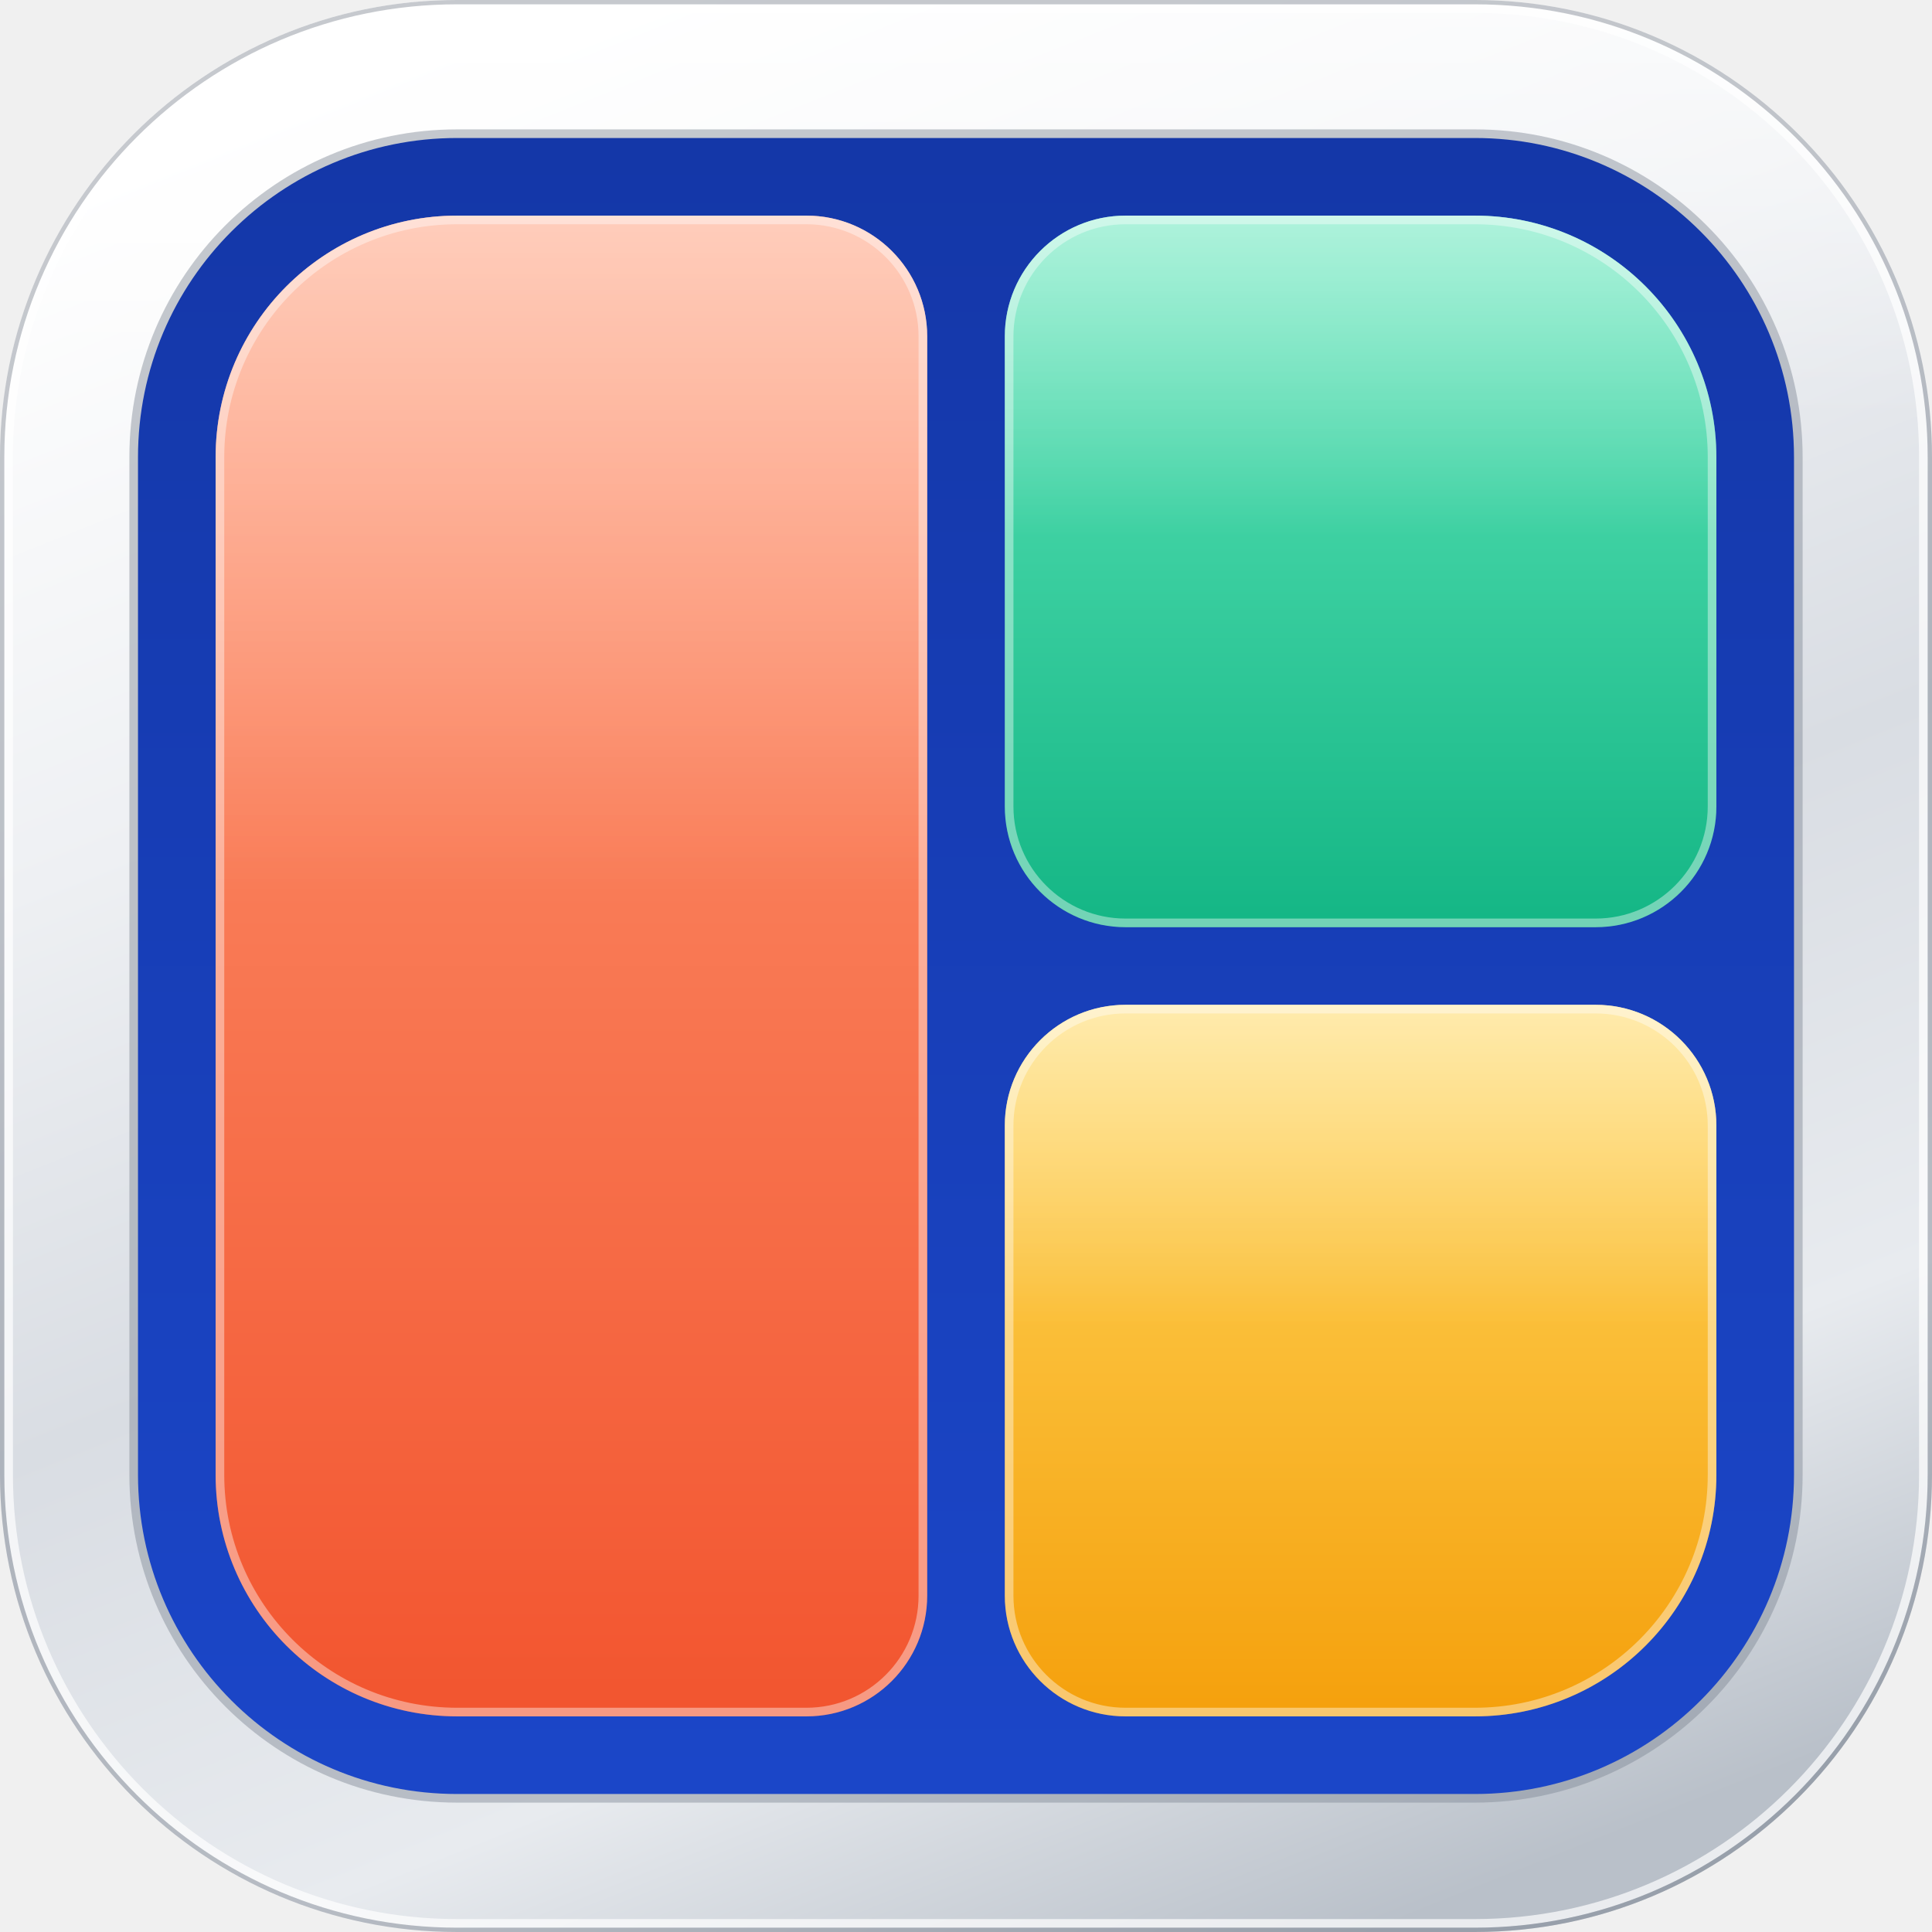
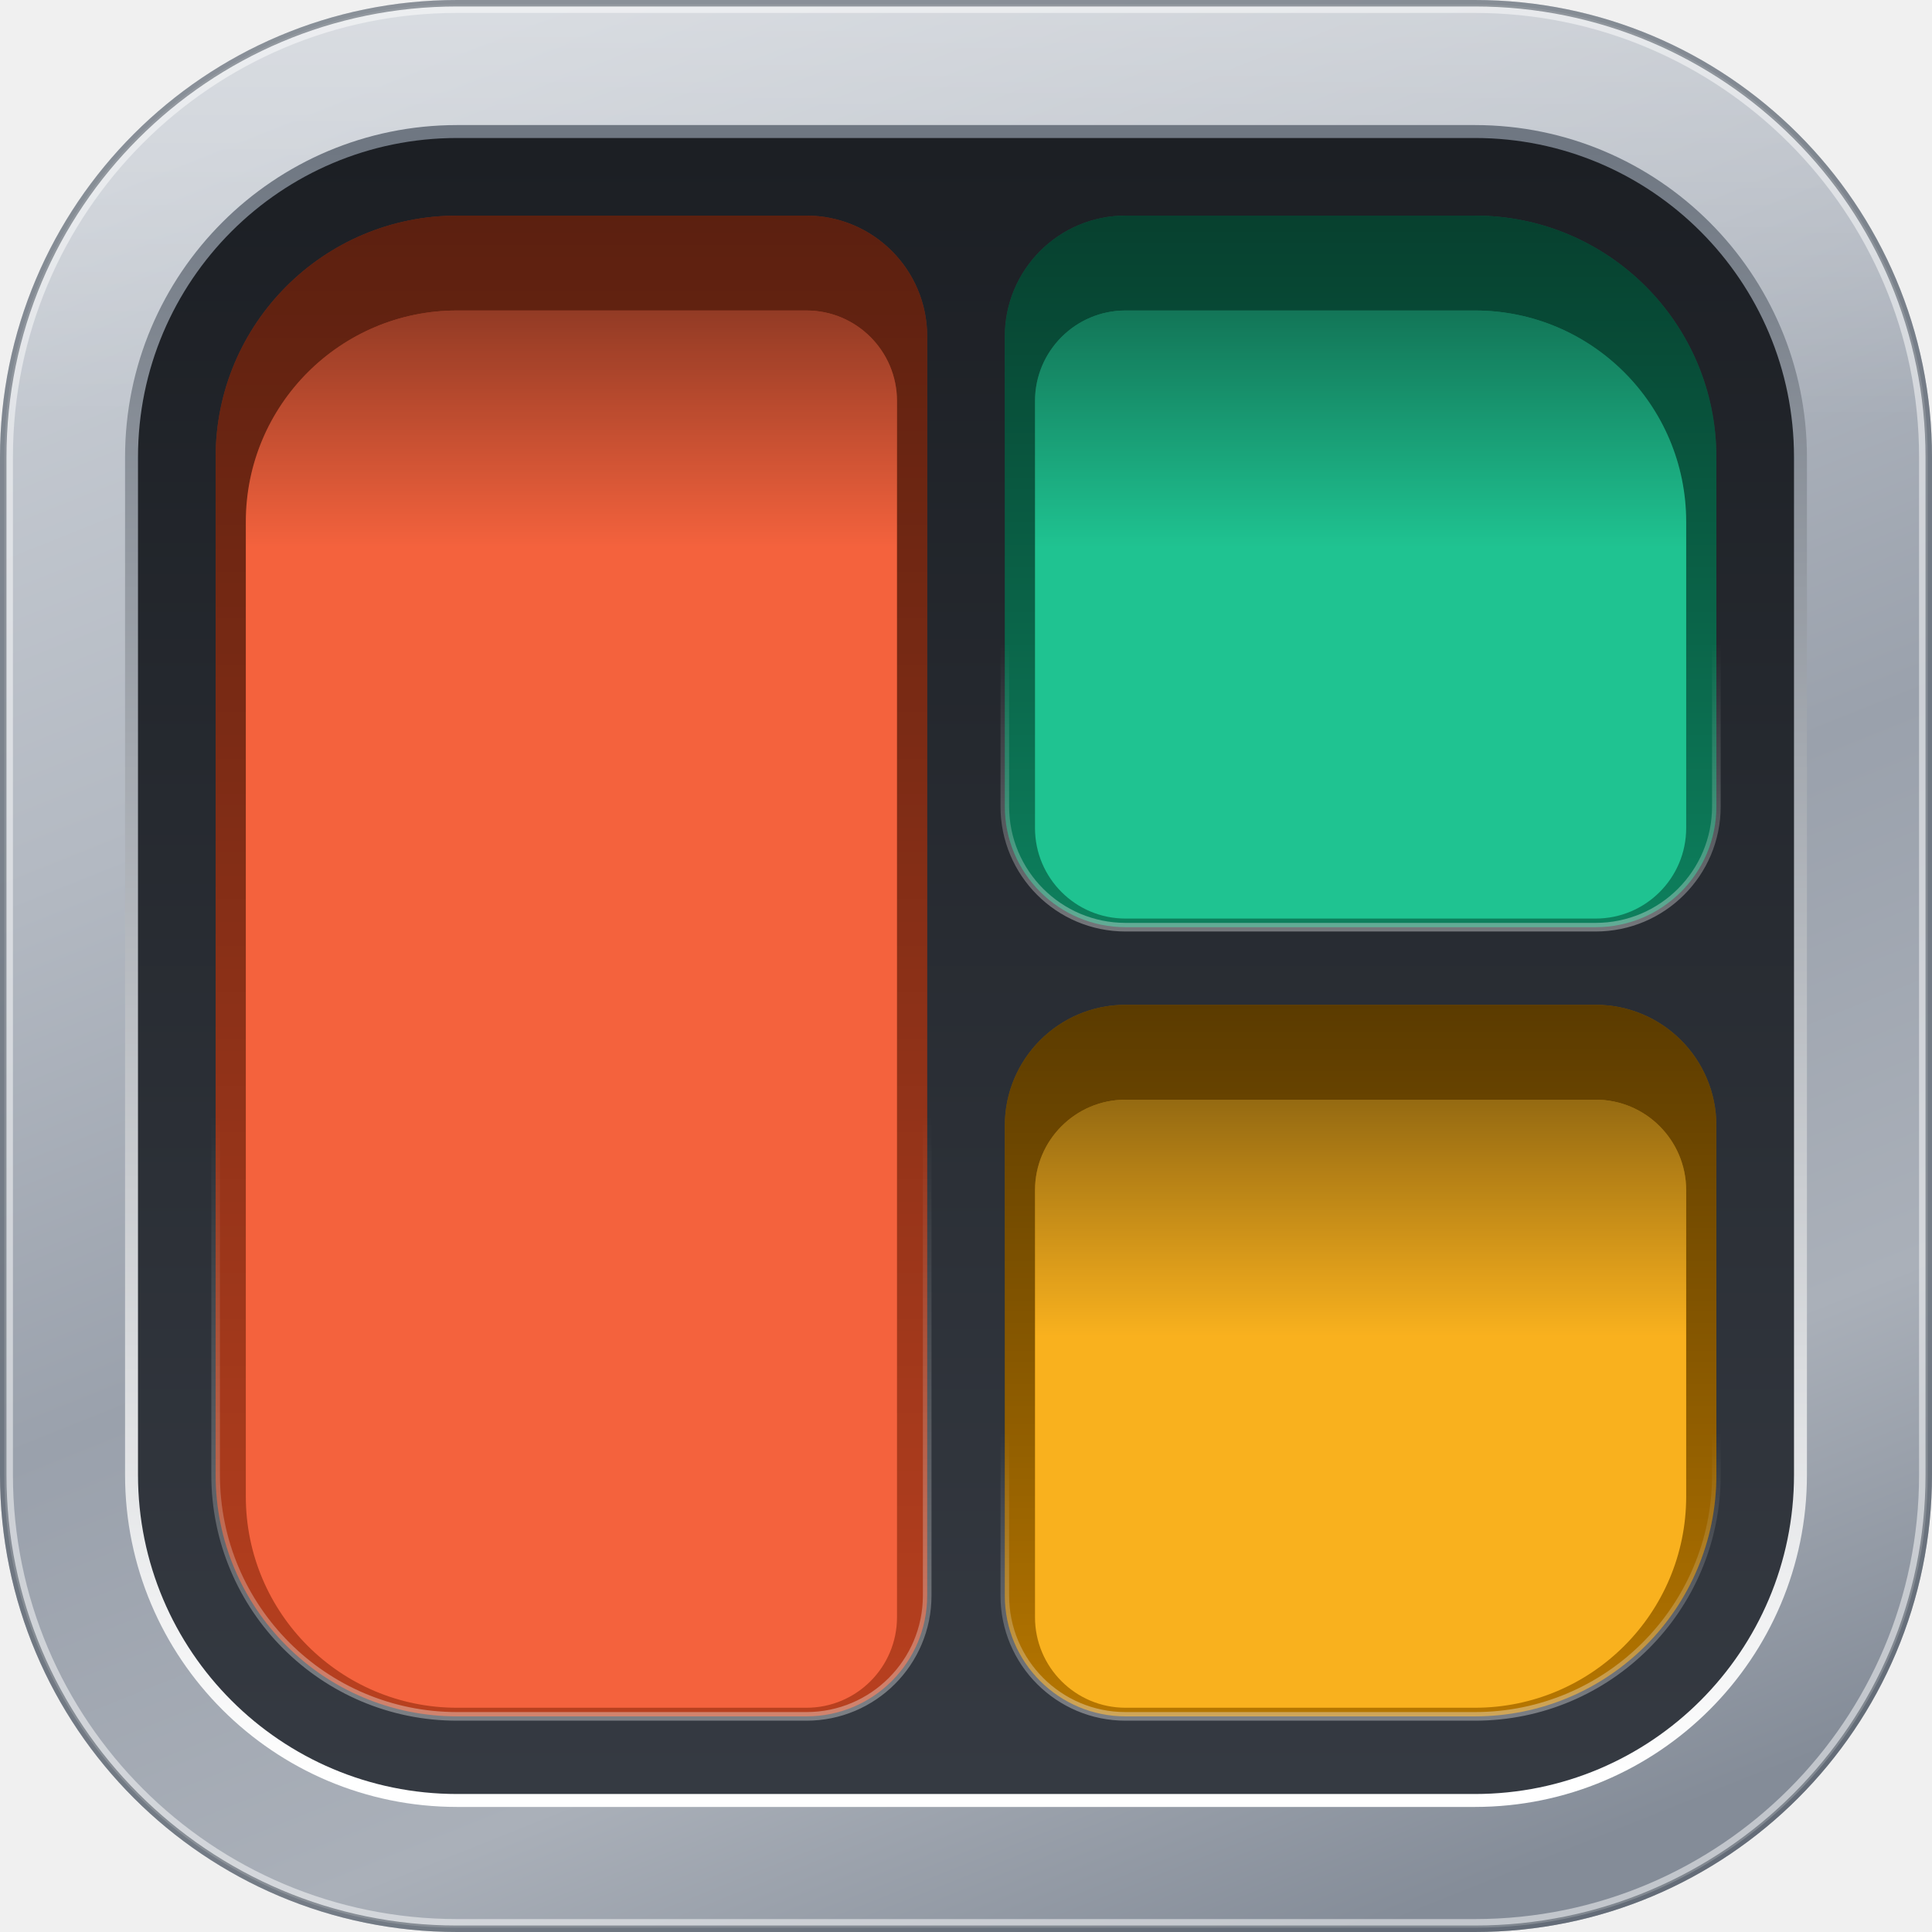
<svg xmlns="http://www.w3.org/2000/svg" viewBox="64 64 896 896" role="img" aria-label="LunchboxWM">
  <defs>
    <linearGradient id="lb-box" x1="0.3" y1="0" x2="0.7" y2="1">
-       <stop offset="0" stop-color="#ffffff" />
-       <stop offset="0.3" stop-color="#eef0f3" />
-       <stop offset="0.55" stop-color="#d9dde3" />
-       <stop offset="0.8" stop-color="#e8ebef" />
-       <stop offset="1" stop-color="#b9c0c9" />
+       <stop offset="0" stop-color="#c9ced5" />
+       <stop offset="0.3" stop-color="#b3b9c2" />
+       <stop offset="0.55" stop-color="#9aa1ac" />
+       <stop offset="0.8" stop-color="#aab0b9" />
+       <stop offset="1" stop-color="#848c98" />
    </linearGradient>
    <linearGradient id="lb-sheen" x1="0" y1="0" x2="0" y2="1">
-       <stop offset="0" stop-color="#ffffff" stop-opacity="0.6" />
+       <stop offset="0" stop-color="#ffffff" stop-opacity="0.3" />
      <stop offset="0.22" stop-color="#ffffff" stop-opacity="0" />
    </linearGradient>
-     <linearGradient id="lb-well" x1="0" y1="0" x2="0" y2="1">
-       <stop offset="0" stop-color="#1437a8" />
-       <stop offset="1" stop-color="#1b46c8" />
+     <linearGradient id="lb-lip" x1="0" y1="0" x2="0" y2="1">
+       <stop offset="0" stop-color="#6f7782" />
+       <stop offset="1" stop-color="#ffffff" />
    </linearGradient>
-     <linearGradient id="lb-coral" x1="0" y1="0" x2="0" y2="1">
-       <stop offset="0" stop-color="#ff9a76" />
-       <stop offset="1" stop-color="#f2552f" />
+     <linearGradient id="lb-tray" x1="0" y1="0" x2="0" y2="1">
+       <stop offset="0" stop-color="#1c1f24" />
+       <stop offset="1" stop-color="#353a42" />
    </linearGradient>
-     <linearGradient id="lb-mint" x1="0" y1="0" x2="0" y2="1">
-       <stop offset="0" stop-color="#5fe6b9" />
-       <stop offset="1" stop-color="#14b685" />
+     <linearGradient id="lb-wall" x1="0" y1="0" x2="0" y2="1">
+       <stop offset="0" stop-color="#000000" stop-opacity="0.5" />
+       <stop offset="1" stop-color="#000000" stop-opacity="0" />
    </linearGradient>
-     <linearGradient id="lb-amber" x1="0" y1="0" x2="0" y2="1">
-       <stop offset="0" stop-color="#ffd75c" />
-       <stop offset="1" stop-color="#f5a00c" />
+     <linearGradient id="lb-shade-hi" gradientUnits="userSpaceOnUse" x1="0" y1="208" x2="0" y2="318">
+       <stop offset="0" stop-color="#000000" stop-opacity="0.4" />
+       <stop offset="1" stop-color="#000000" stop-opacity="0" />
    </linearGradient>
-     <linearGradient id="lb-gloss" x1="0" y1="0" x2="0" y2="1">
-       <stop offset="0" stop-color="#ffffff" stop-opacity="0.5" />
-       <stop offset="0.45" stop-color="#ffffff" stop-opacity="0" />
+     <linearGradient id="lb-shade-lo" gradientUnits="userSpaceOnUse" x1="0" y1="574" x2="0" y2="684">
+       <stop offset="0" stop-color="#000000" stop-opacity="0.4" />
+       <stop offset="1" stop-color="#000000" stop-opacity="0" />
+     </linearGradient>
+     <linearGradient id="lb-lit" x1="0" y1="0" x2="0" y2="1">
+       <stop offset="0" stop-color="#ffffff" stop-opacity="0" />
+       <stop offset="0.6" stop-color="#ffffff" stop-opacity="0" />
+       <stop offset="1" stop-color="#ffffff" stop-opacity="0.35" />
    </linearGradient>
  </defs>
  <rect x="64" y="64" width="896" height="896" rx="212" fill="url(#lb-box)" />
  <rect x="64" y="64" width="896" height="896" rx="212" fill="url(#lb-sheen)" />
-   <rect x="68" y="68" width="888" height="888" rx="208" fill="none" stroke="#ffffff" stroke-opacity="0.7" stroke-width="4" />
-   <rect x="128" y="128" width="768" height="768" rx="148" fill="none" stroke="#7f8896" stroke-opacity="0.45" stroke-width="8" />
-   <rect x="128" y="128" width="768" height="768" rx="148" fill="url(#lb-well)" />
-   <path d="M276 164 H438 A56 56 0 0 1 494 220 V804 A56 56 0 0 1 438 860 H276 A112 112 0 0 1 164 748 V276 A112 112 0 0 1 276 164 Z" fill="url(#lb-coral)" />
-   <path d="M276 164 H438 A56 56 0 0 1 494 220 V804 A56 56 0 0 1 438 860 H276 A112 112 0 0 1 164 748 V276 A112 112 0 0 1 276 164 Z" fill="url(#lb-gloss)" />
-   <path d="M276 166 H438 A54 54 0 0 1 492 220 V804 A54 54 0 0 1 438 858 H276 A110 110 0 0 1 166 748 V276 A110 110 0 0 1 276 166 Z" fill="none" stroke="#ffffff" stroke-opacity="0.4" stroke-width="4" />
-   <path d="M586 164 H748 A112 112 0 0 1 860 276 V438 A56 56 0 0 1 804 494 H586 A56 56 0 0 1 530 438 V220 A56 56 0 0 1 586 164 Z" fill="url(#lb-mint)" />
-   <path d="M586 164 H748 A112 112 0 0 1 860 276 V438 A56 56 0 0 1 804 494 H586 A56 56 0 0 1 530 438 V220 A56 56 0 0 1 586 164 Z" fill="url(#lb-gloss)" />
-   <path d="M586 166 H748 A110 110 0 0 1 858 276 V438 A54 54 0 0 1 804 492 H586 A54 54 0 0 1 532 438 V220 A54 54 0 0 1 586 166 Z" fill="none" stroke="#ffffff" stroke-opacity="0.4" stroke-width="4" />
-   <path d="M586 530 H804 A56 56 0 0 1 860 586 V748 A112 112 0 0 1 748 860 H586 A56 56 0 0 1 530 804 V586 A56 56 0 0 1 586 530 Z" fill="url(#lb-amber)" />
-   <path d="M586 530 H804 A56 56 0 0 1 860 586 V748 A112 112 0 0 1 748 860 H586 A56 56 0 0 1 530 804 V586 A56 56 0 0 1 586 530 Z" fill="url(#lb-gloss)" />
-   <path d="M586 532 H804 A54 54 0 0 1 858 586 V748 A110 110 0 0 1 748 858 H586 A54 54 0 0 1 532 804 V586 A54 54 0 0 1 586 532 Z" fill="none" stroke="#ffffff" stroke-opacity="0.4" stroke-width="4" />
-   <rect x="65" y="65" width="894" height="894" rx="211" fill="none" stroke="#5d6673" stroke-opacity="0.35" stroke-width="2" />
+   <rect x="68" y="68" width="888" height="888" rx="208" fill="none" stroke="#ffffff" stroke-opacity="0.5" stroke-width="4" />
+   <rect x="128" y="128" width="768" height="768" rx="148" fill="none" stroke="url(#lb-lip)" stroke-width="12" />
+   <rect x="128" y="128" width="768" height="768" rx="148" fill="url(#lb-tray)" />
+   <path d="M276 164 H438 A56 56 0 0 1 494 220 V804 A56 56 0 0 1 438 860 H276 A112 112 0 0 1 164 748 V276 A112 112 0 0 1 276 164 Z" fill="#b8401f" />
+   <path d="M276 164 H438 A56 56 0 0 1 494 220 V804 A56 56 0 0 1 438 860 H276 A112 112 0 0 1 164 748 V276 A112 112 0 0 1 276 164 Z" fill="url(#lb-wall)" />
+   <path d="M276 208 H438 A42 42 0 0 1 480 250 V814 A42 42 0 0 1 438 856 H276 A98 98 0 0 1 178 758 V306 A98 98 0 0 1 276 208 Z" fill="#f4623d" />
+   <path d="M276 208 H438 A42 42 0 0 1 480 250 V814 A42 42 0 0 1 438 856 H276 A98 98 0 0 1 178 758 V306 A98 98 0 0 1 276 208 Z" fill="url(#lb-shade-hi)" />
+   <path d="M276 164 H438 A56 56 0 0 1 494 220 V804 A56 56 0 0 1 438 860 H276 A112 112 0 0 1 164 748 V276 A112 112 0 0 1 276 164 Z" fill="none" stroke="url(#lb-lit)" stroke-width="4" />
+   <path d="M586 164 H748 A112 112 0 0 1 860 276 V438 A56 56 0 0 1 804 494 H586 A56 56 0 0 1 530 438 V220 A56 56 0 0 1 586 164 Z" fill="#0d805d" />
+   <path d="M586 164 H748 A112 112 0 0 1 860 276 V438 A56 56 0 0 1 804 494 H586 A56 56 0 0 1 530 438 V220 A56 56 0 0 1 586 164 Z" fill="url(#lb-wall)" />
+   <path d="M586 208 H748 A98 98 0 0 1 846 306 V448 A42 42 0 0 1 804 490 H586 A42 42 0 0 1 544 448 V250 A42 42 0 0 1 586 208 Z" fill="#1fc391" />
+   <path d="M586 208 H748 A98 98 0 0 1 846 306 V448 A42 42 0 0 1 804 490 H586 A42 42 0 0 1 544 448 V250 A42 42 0 0 1 586 208 Z" fill="url(#lb-shade-hi)" />
+   <path d="M586 164 H748 A112 112 0 0 1 860 276 V438 A56 56 0 0 1 804 494 H586 A56 56 0 0 1 530 438 V220 A56 56 0 0 1 586 164 Z" fill="none" stroke="url(#lb-lit)" stroke-width="4" />
+   <path d="M586 530 H804 A56 56 0 0 1 860 586 V748 A112 112 0 0 1 748 860 H586 A56 56 0 0 1 530 804 V586 A56 56 0 0 1 586 530 Z" fill="#b67600" />
+   <path d="M586 530 H804 A56 56 0 0 1 860 586 V748 A112 112 0 0 1 748 860 H586 A56 56 0 0 1 530 804 V586 A56 56 0 0 1 586 530 Z" fill="url(#lb-wall)" />
+   <path d="M586 574 H804 A42 42 0 0 1 846 616 V758 A98 98 0 0 1 748 856 H586 A42 42 0 0 1 544 814 V616 A42 42 0 0 1 586 574 Z" fill="#f9b11e" />
+   <path d="M586 574 H804 A42 42 0 0 1 846 616 V758 A98 98 0 0 1 748 856 H586 A42 42 0 0 1 544 814 V616 A42 42 0 0 1 586 574 Z" fill="url(#lb-shade-lo)" />
+   <path d="M586 530 H804 A56 56 0 0 1 860 586 V748 A112 112 0 0 1 748 860 H586 A56 56 0 0 1 530 804 V586 A56 56 0 0 1 586 530 Z" fill="none" stroke="url(#lb-lit)" stroke-width="4" />
+   <rect x="65.5" y="65.5" width="893" height="893" rx="210.5" fill="none" stroke="#4a525d" stroke-opacity="0.55" stroke-width="3" />
</svg>
